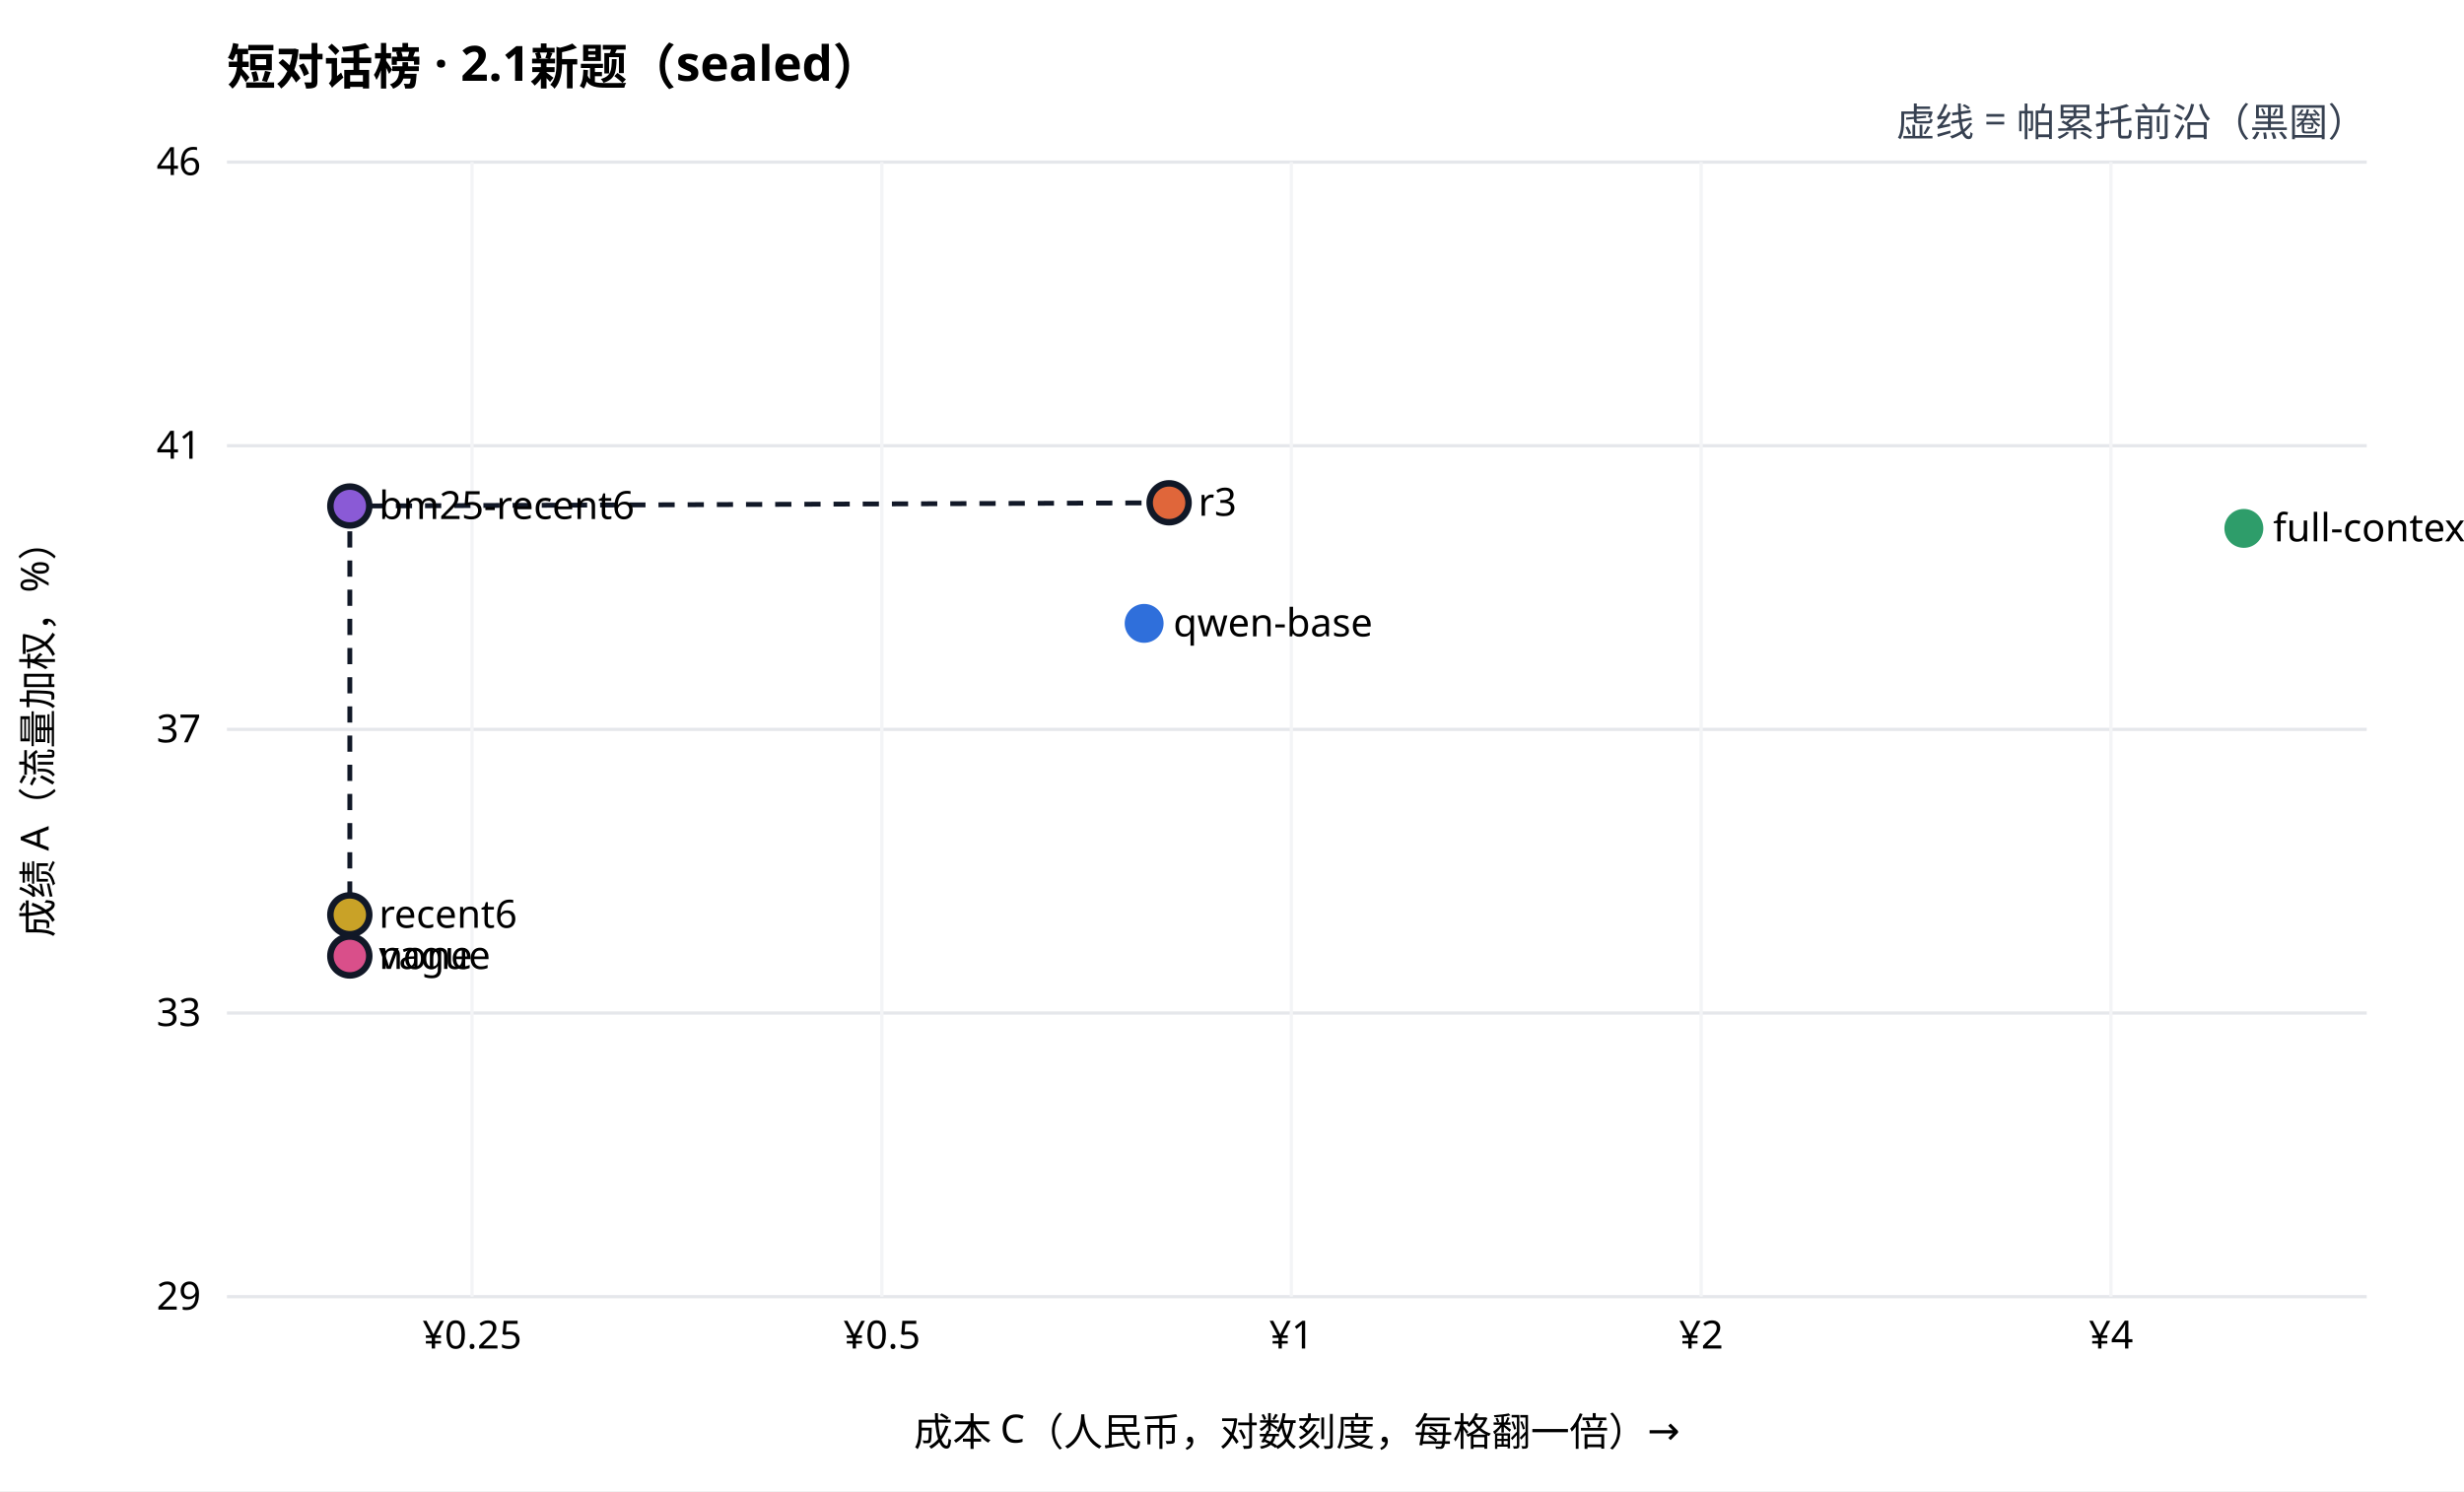
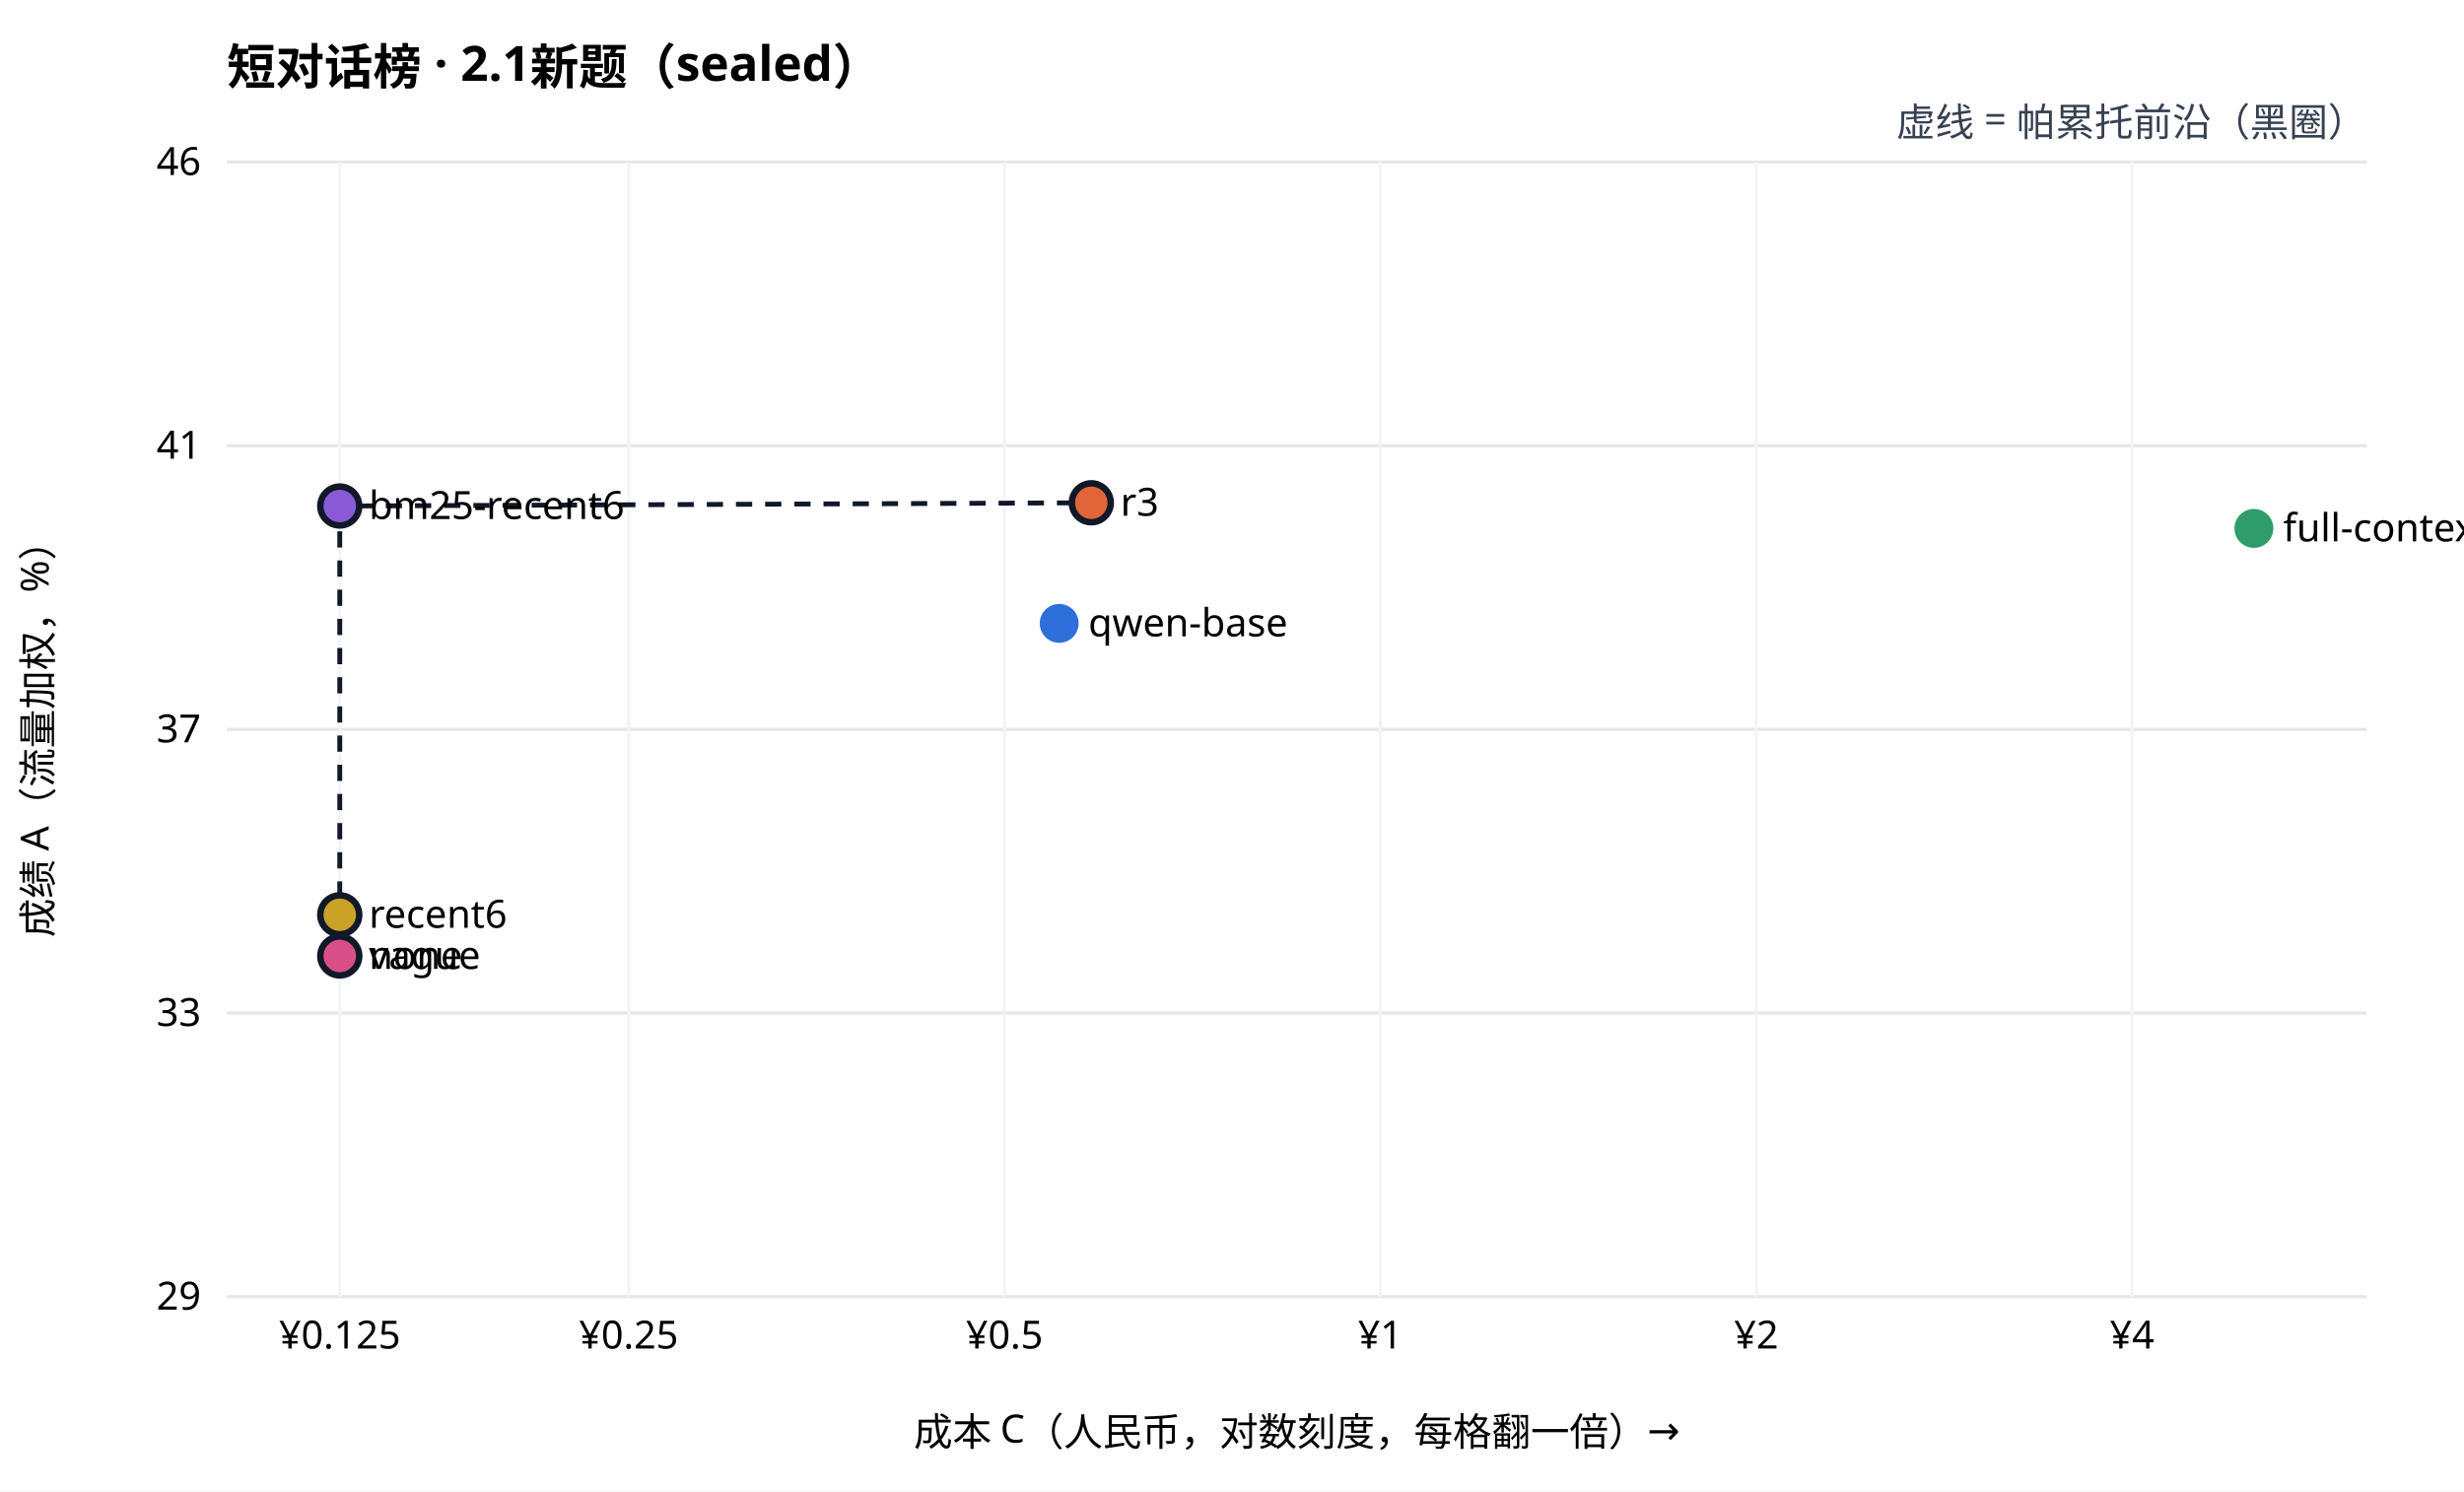
<svg xmlns="http://www.w3.org/2000/svg" viewBox="0 0 760 460" font-family="sans-serif" font-size="12">
  <rect width="760" height="460" fill="white" />
  <text x="70" y="26" font-size="15" font-weight="bold">短对话榜 · 2.1新题（sealed）</text>
  <line x1="70" x2="730" y1="400.0" y2="400.0" stroke="#e5e7eb" />
  <text x="62" y="404.0" text-anchor="end">29</text>
  <line x1="70" x2="730" y1="312.5" y2="312.5" stroke="#e5e7eb" />
  <text x="62" y="316.5" text-anchor="end">33</text>
  <line x1="70" x2="730" y1="225.0" y2="225.0" stroke="#e5e7eb" />
  <text x="62" y="229.0" text-anchor="end">37</text>
  <line x1="70" x2="730" y1="137.5" y2="137.5" stroke="#e5e7eb" />
  <text x="62" y="141.5" text-anchor="end">41</text>
  <line x1="70" x2="730" y1="50.0" y2="50.0" stroke="#e5e7eb" />
  <text x="62" y="54.0" text-anchor="end">46</text>
-   <line x1="145.6" x2="145.6" y1="50" y2="400" stroke="#f3f4f6" />
-   <text x="145.6" y="416" text-anchor="middle">¥0.25</text>
-   <line x1="272.0" x2="272.0" y1="50" y2="400" stroke="#f3f4f6" />
-   <text x="272.0" y="416" text-anchor="middle">¥0.5</text>
-   <line x1="398.3" x2="398.3" y1="50" y2="400" stroke="#f3f4f6" />
-   <text x="398.3" y="416" text-anchor="middle">¥1</text>
-   <line x1="524.7" x2="524.7" y1="50" y2="400" stroke="#f3f4f6" />
-   <text x="524.7" y="416" text-anchor="middle">¥2</text>
-   <line x1="651.1" x2="651.1" y1="50" y2="400" stroke="#f3f4f6" />
-   <text x="651.1" y="416" text-anchor="middle">¥4</text>
+   <line x1="104.8" x2="104.8" y1="50" y2="400" stroke="#f3f4f6" />
+   <text x="104.8" y="416" text-anchor="middle">¥0.125</text>
+   <line x1="193.9" x2="193.9" y1="50" y2="400" stroke="#f3f4f6" />
+   <text x="193.9" y="416" text-anchor="middle">¥0.25</text>
+   <line x1="309.8" x2="309.8" y1="50" y2="400" stroke="#f3f4f6" />
+   <text x="309.8" y="416" text-anchor="middle">¥0.5</text>
+   <line x1="425.7" x2="425.7" y1="50" y2="400" stroke="#f3f4f6" />
+   <text x="425.7" y="416" text-anchor="middle">¥1</text>
+   <line x1="541.7" x2="541.7" y1="50" y2="400" stroke="#f3f4f6" />
+   <text x="541.7" y="416" text-anchor="middle">¥2</text>
+   <line x1="657.6" x2="657.6" y1="50" y2="400" stroke="#f3f4f6" />
+   <text x="657.6" y="416" text-anchor="middle">¥4</text>
  <text x="400" y="446" text-anchor="middle">成本 C（人民币，对数刻度，每格翻一倍）→</text>
  <text x="16" y="225" transform="rotate(-90 16 225)" text-anchor="middle">成绩 A（流量加权，%）</text>
-   <polyline fill="none" stroke="#111827" stroke-width="1.5" stroke-dasharray="5 4" points="107.9,294.9 107.9,282.2 107.9,156.1 360.6,155.1" />
-   <circle cx="352.9" cy="192.3" r="6" fill="#2f6fdb" />
-   <text x="361.9" y="196.3">qwen-base</text>
-   <circle cx="360.6" cy="155.1" r="6" fill="#e0663a" stroke="#111827" stroke-width="2" />
-   <text x="369.6" y="159.1">r3</text>
-   <circle cx="692.1" cy="163.0" r="6" fill="#2e9d6a" />
-   <text x="701.1" y="167.0">full-context</text>
-   <circle cx="107.9" cy="156.1" r="6" fill="#8a5ad6" stroke="#111827" stroke-width="2" />
-   <text x="116.9" y="160.1">bm25-recent6</text>
-   <circle cx="107.9" cy="282.2" r="6" fill="#c9a227" stroke="#111827" stroke-width="2" />
-   <text x="116.9" y="286.2">recent6</text>
-   <circle cx="107.9" cy="294.9" r="6" fill="#6b7280" />
-   <text x="116.9" y="298.9">vague</text>
-   <circle cx="107.9" cy="294.9" r="6" fill="#d94f8a" stroke="#111827" stroke-width="2" />
-   <text x="116.9" y="298.9">none</text>
+   <polyline fill="none" stroke="#111827" stroke-width="1.5" stroke-dasharray="5 4" points="104.8,294.9 104.8,282.2 104.8,156.1 336.6,155.1" />
+   <circle cx="326.7" cy="192.3" r="6" fill="#2f6fdb" />
+   <text x="335.7" y="196.3">qwen-base</text>
+   <circle cx="336.6" cy="155.1" r="6" fill="#e0663a" stroke="#111827" stroke-width="2" />
+   <text x="345.6" y="159.1">r3</text>
+   <circle cx="695.2" cy="163.0" r="6" fill="#2e9d6a" />
+   <text x="704.2" y="167.0">full-context</text>
+   <circle cx="104.8" cy="156.1" r="6" fill="#8a5ad6" stroke="#111827" stroke-width="2" />
+   <text x="113.8" y="160.1">bm25-recent6</text>
+   <circle cx="104.8" cy="282.2" r="6" fill="#c9a227" stroke="#111827" stroke-width="2" />
+   <text x="113.8" y="286.2">recent6</text>
+   <circle cx="104.8" cy="294.9" r="6" fill="#6b7280" />
+   <text x="113.8" y="298.9">vague</text>
+   <circle cx="104.8" cy="294.9" r="6" fill="#d94f8a" stroke="#111827" stroke-width="2" />
+   <text x="113.8" y="298.9">none</text>
  <text x="730" y="42" text-anchor="end" fill="#374151">虚线 = 帕累托前沿（黑圈）</text>
</svg>
